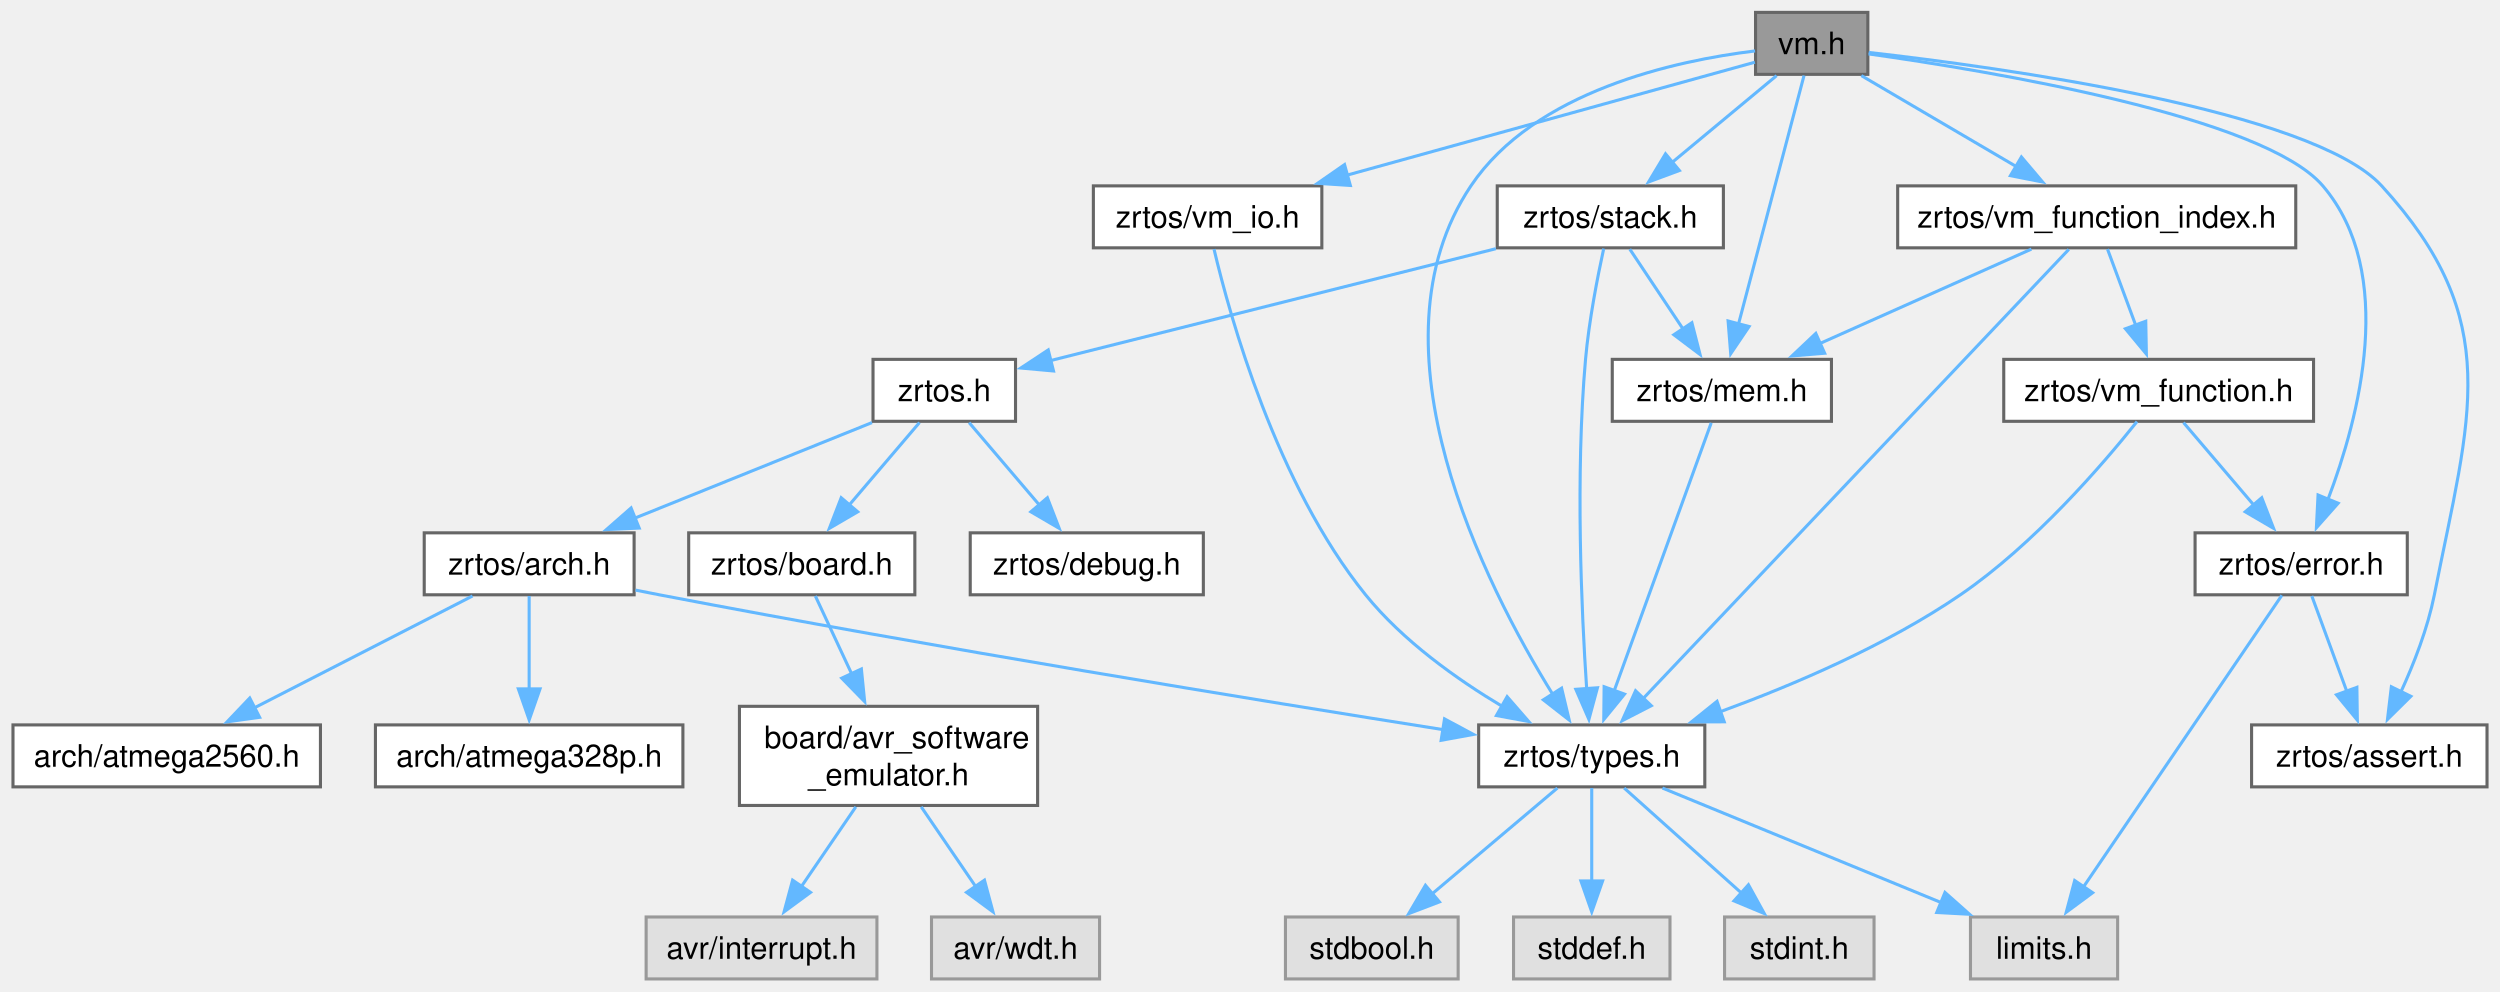
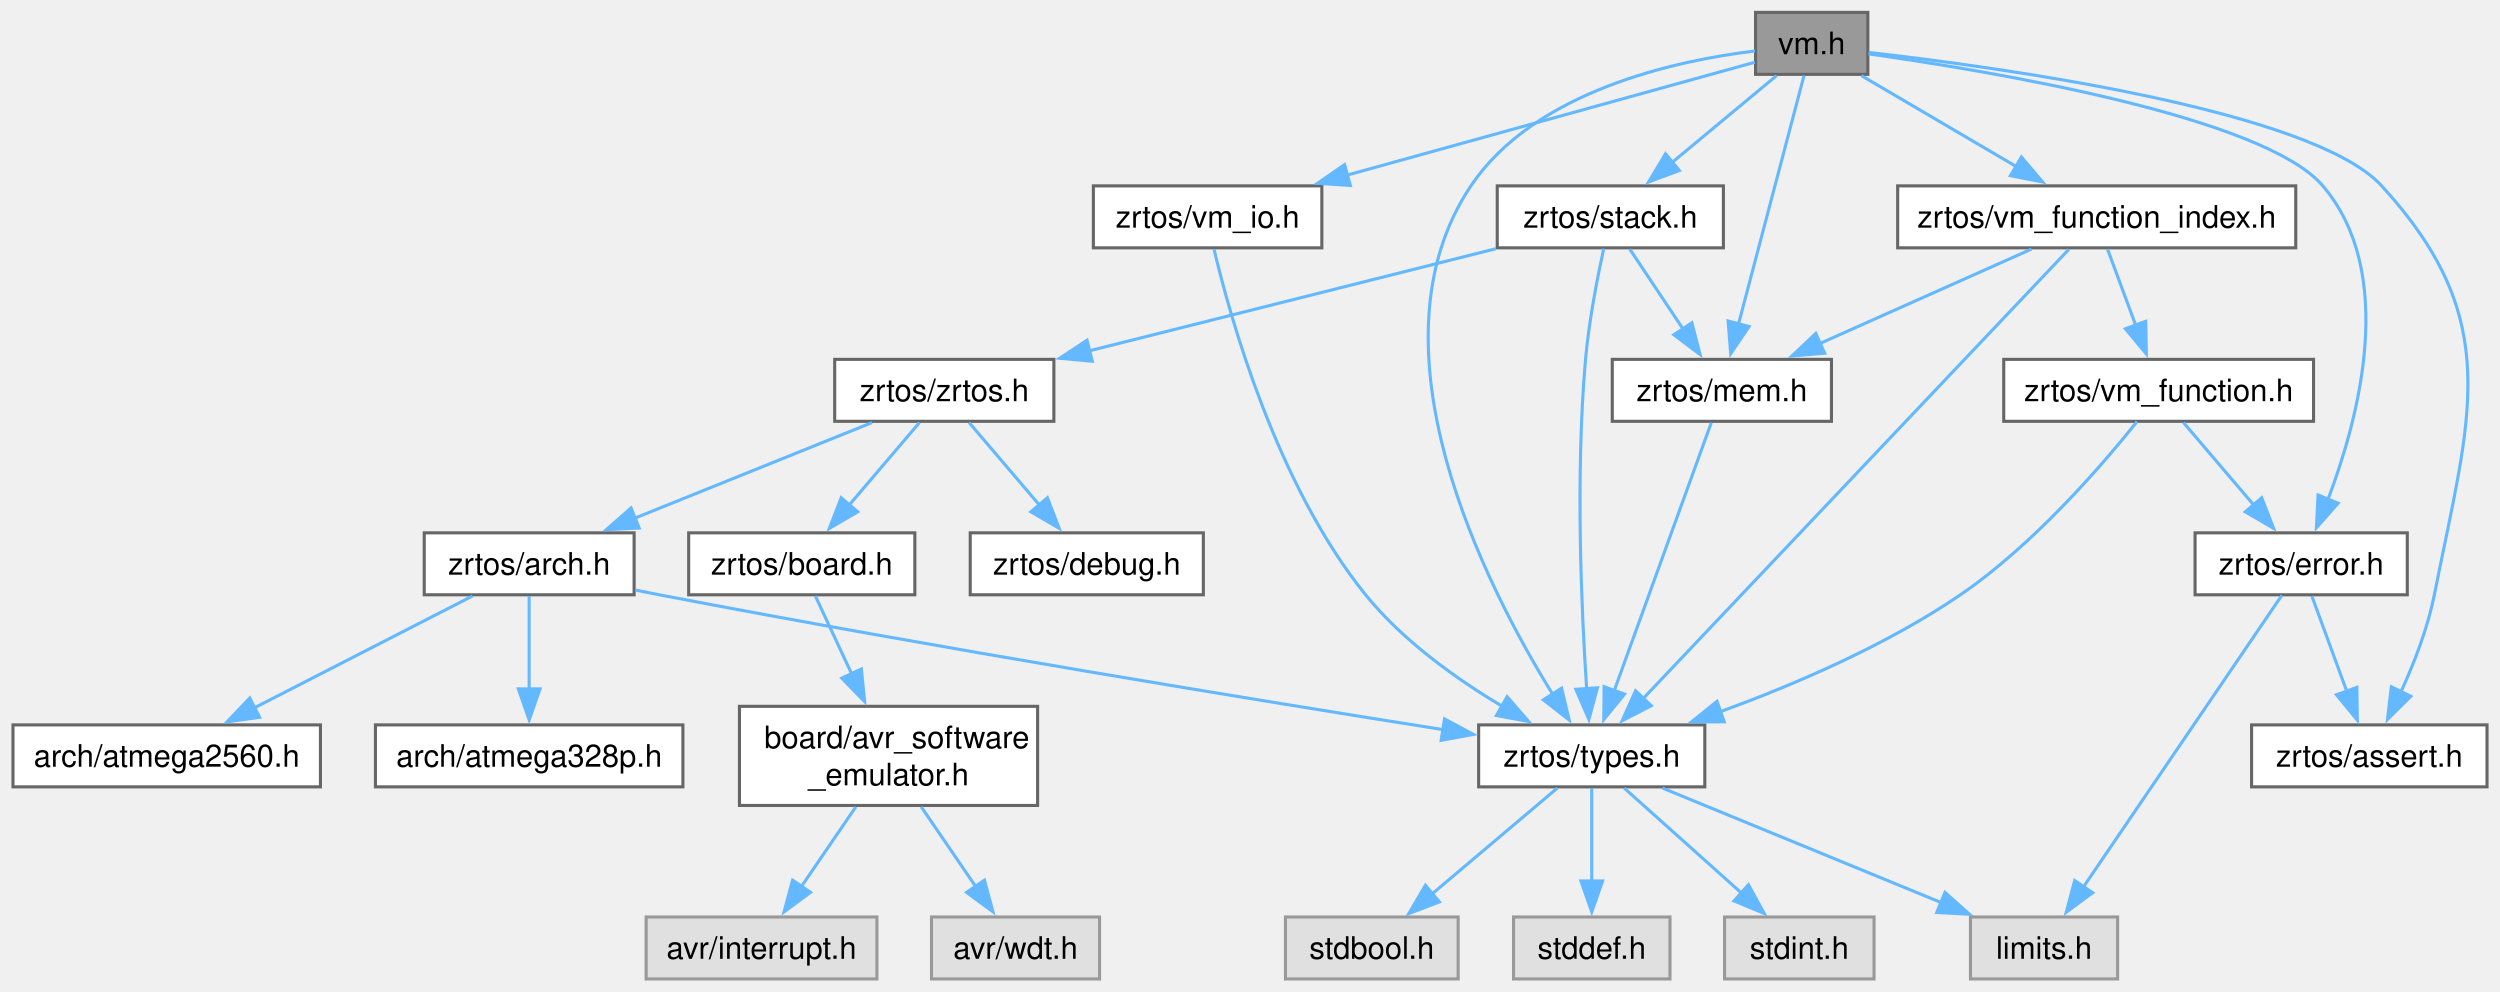
<svg xmlns="http://www.w3.org/2000/svg" xmlns:xlink="http://www.w3.org/1999/xlink" width="807pt" height="320pt" viewBox="0.00 0.00 806.62 320.00">
  <g id="graph0" class="graph" transform="scale(1 1) rotate(0) translate(4 316)">
    <g id="Node000001" class="node">
      <g id="a_Node000001">
        <a xlink:title=" ">
          <polygon fill="#999999" stroke="#666666" points="598.75,-312 562.5,-312 562.5,-292 598.75,-292 598.75,-312" />
          <text text-anchor="middle" x="580.62" y="-298.5" font-family="Helvetica,sans-Serif" font-size="10.00">vm.h</text>
        </a>
      </g>
    </g>
    <g id="Node000002" class="node">
      <g id="a_Node000002">
        <a xlink:href="types_8h.html" target="_top" xlink:title=" ">
          <polygon fill="white" stroke="#666666" points="546.12,-82 473.12,-82 473.12,-62 546.12,-62 546.12,-82" />
          <text text-anchor="middle" x="509.62" y="-68.5" font-family="Helvetica,sans-Serif" font-size="10.00">zrtos/types.h</text>
        </a>
      </g>
    </g>
    <g id="edge1_Node000001_Node000002" class="edge">
      <g id="a_edge1_Node000001_Node000002">
        <a xlink:title=" ">
          <path fill="none" stroke="#63b8ff" d="M562.34,-299.56C536.79,-296.45 491.21,-286.66 470.62,-256 435.84,-204.18 475.23,-127.07 497.06,-91.82" />
          <polygon fill="#63b8ff" stroke="#63b8ff" points="499.89,-93.87 502.35,-83.57 494,-90.09 499.89,-93.87" />
        </a>
      </g>
    </g>
    <g id="Node000007" class="node">
      <g id="a_Node000007">
        <a xlink:href="error_8h.html" target="_top" xlink:title=" ">
          <polygon fill="white" stroke="#666666" points="772.88,-144 704.38,-144 704.38,-124 772.88,-124 772.88,-144" />
          <text text-anchor="middle" x="738.62" y="-130.5" font-family="Helvetica,sans-Serif" font-size="10.00">zrtos/error.h</text>
        </a>
      </g>
    </g>
    <g id="edge6_Node000001_Node000007" class="edge">
      <g id="a_edge6_Node000001_Node000007">
        <a xlink:title=" ">
          <path fill="none" stroke="#63b8ff" d="M598.97,-298.6C637.84,-293.13 726.51,-278.43 745.62,-256 769.65,-227.8 757.32,-181.17 747.28,-154.79" />
          <polygon fill="#63b8ff" stroke="#63b8ff" points="750.56,-153.56 743.54,-145.63 744.08,-156.21 750.56,-153.56" />
        </a>
      </g>
    </g>
    <g id="Node000008" class="node">
      <g id="a_Node000008">
        <a xlink:href="assert_8h.html" target="_top" xlink:title=" ">
          <polygon fill="white" stroke="#666666" points="798.62,-82 722.62,-82 722.62,-62 798.62,-62 798.62,-82" />
          <text text-anchor="middle" x="760.62" y="-68.5" font-family="Helvetica,sans-Serif" font-size="10.00">zrtos/assert.h</text>
        </a>
      </g>
    </g>
    <g id="edge24_Node000001_Node000008" class="edge">
      <g id="a_edge24_Node000001_Node000008">
        <a xlink:title=" ">
          <path fill="none" stroke="#63b8ff" d="M599.05,-299.07C641.11,-294.29 742.26,-280.45 764.62,-256 804.54,-212.35 793.1,-182.03 781.62,-124 779.48,-113.18 775.02,-101.77 770.76,-92.5" />
          <polygon fill="#63b8ff" stroke="#63b8ff" points="774.03,-91.23 766.49,-83.78 767.74,-94.3 774.03,-91.23" />
        </a>
      </g>
    </g>
    <g id="Node000009" class="node">
      <g id="a_Node000009">
        <a xlink:href="stack_8h.html" target="_top" xlink:title=" ">
          <polygon fill="white" stroke="#666666" points="552.12,-256 479.12,-256 479.12,-236 552.12,-236 552.12,-256" />
          <text text-anchor="middle" x="515.62" y="-242.5" font-family="Helvetica,sans-Serif" font-size="10.00">zrtos/stack.h</text>
        </a>
      </g>
    </g>
    <g id="edge9_Node000001_Node000009" class="edge">
      <g id="a_edge9_Node000001_Node000009">
        <a xlink:title=" ">
          <path fill="none" stroke="#63b8ff" d="M569.3,-291.59C559.98,-283.85 546.55,-272.69 535.45,-263.47" />
          <polygon fill="#63b8ff" stroke="#63b8ff" points="537.91,-260.96 527.98,-257.27 533.44,-266.35 537.91,-260.96" />
        </a>
      </g>
    </g>
    <g id="Node000019" class="node">
      <g id="a_Node000019">
        <a xlink:href="mem_8h.html" target="_top" xlink:title=" ">
          <polygon fill="white" stroke="#666666" points="587,-200 516.25,-200 516.25,-180 587,-180 587,-200" />
          <text text-anchor="middle" x="551.62" y="-186.5" font-family="Helvetica,sans-Serif" font-size="10.00">zrtos/mem.h</text>
        </a>
      </g>
    </g>
    <g id="edge23_Node000001_Node000019" class="edge">
      <g id="a_edge23_Node000001_Node000019">
        <a xlink:title=" ">
          <path fill="none" stroke="#63b8ff" d="M578.15,-291.62C573.49,-273.92 563.29,-235.24 556.98,-211.32" />
          <polygon fill="#63b8ff" stroke="#63b8ff" points="560.41,-210.6 554.48,-201.82 553.64,-212.38 560.41,-210.6" />
        </a>
      </g>
    </g>
    <g id="Node000020" class="node">
      <g id="a_Node000020">
        <a xlink:href="vm__io_8h.html" target="_top" xlink:title=" ">
          <polygon fill="white" stroke="#666666" points="422.5,-256 348.75,-256 348.75,-236 422.5,-236 422.5,-256" />
          <text text-anchor="middle" x="385.62" y="-242.5" font-family="Helvetica,sans-Serif" font-size="10.00">zrtos/vm_io.h</text>
        </a>
      </g>
    </g>
    <g id="edge25_Node000001_Node000020" class="edge">
      <g id="a_edge25_Node000001_Node000020">
        <a xlink:title=" ">
          <path fill="none" stroke="#63b8ff" d="M562.28,-295.92C532.4,-287.65 472.39,-271.03 430.65,-259.47" />
          <polygon fill="#63b8ff" stroke="#63b8ff" points="431.7,-256.13 421.13,-256.83 429.83,-262.87 431.7,-256.13" />
        </a>
      </g>
    </g>
    <g id="Node000021" class="node">
      <g id="a_Node000021">
        <a xlink:href="vm__function__index_8h.html" target="_top" xlink:title=" ">
          <polygon fill="white" stroke="#666666" points="736.88,-256 608.38,-256 608.38,-236 736.88,-236 736.88,-256" />
          <text text-anchor="middle" x="672.62" y="-242.5" font-family="Helvetica,sans-Serif" font-size="10.00">zrtos/vm_function_index.h</text>
        </a>
      </g>
    </g>
    <g id="edge27_Node000001_Node000021" class="edge">
      <g id="a_edge27_Node000001_Node000021">
        <a xlink:title=" ">
          <path fill="none" stroke="#63b8ff" d="M596.65,-291.59C610.42,-283.51 630.53,-271.71 646.6,-262.27" />
          <polygon fill="#63b8ff" stroke="#63b8ff" points="648.32,-265.33 655.17,-257.25 644.77,-259.29 648.32,-265.33" />
        </a>
      </g>
    </g>
    <g id="Node000003" class="node">
      <g id="a_Node000003">
        <a xlink:title=" ">
          <polygon fill="#e0e0e0" stroke="#999999" points="466.5,-20 410.75,-20 410.75,0 466.5,0 466.5,-20" />
          <text text-anchor="middle" x="438.62" y="-6.5" font-family="Helvetica,sans-Serif" font-size="10.00">stdbool.h</text>
        </a>
      </g>
    </g>
    <g id="edge2_Node000002_Node000003" class="edge">
      <g id="a_edge2_Node000002_Node000003">
        <a xlink:title=" ">
          <path fill="none" stroke="#63b8ff" d="M498.53,-61.62C487.74,-52.5 471.1,-38.45 458.1,-27.46" />
          <polygon fill="#63b8ff" stroke="#63b8ff" points="460.46,-24.87 450.56,-21.09 455.94,-30.22 460.46,-24.87" />
        </a>
      </g>
    </g>
    <g id="Node000004" class="node">
      <g id="a_Node000004">
        <a xlink:title=" ">
          <polygon fill="#e0e0e0" stroke="#999999" points="534.88,-20 484.38,-20 484.38,0 534.88,0 534.88,-20" />
          <text text-anchor="middle" x="509.62" y="-6.5" font-family="Helvetica,sans-Serif" font-size="10.00">stddef.h</text>
        </a>
      </g>
    </g>
    <g id="edge3_Node000002_Node000004" class="edge">
      <g id="a_edge3_Node000002_Node000004">
        <a xlink:title=" ">
          <path fill="none" stroke="#63b8ff" d="M509.62,-61.62C509.62,-53.56 509.62,-41.65 509.62,-31.41" />
          <polygon fill="#63b8ff" stroke="#63b8ff" points="513.13,-31.63 509.63,-21.63 506.13,-31.63 513.13,-31.63" />
        </a>
      </g>
    </g>
    <g id="Node000005" class="node">
      <g id="a_Node000005">
        <a xlink:title=" ">
          <polygon fill="#e0e0e0" stroke="#999999" points="600.75,-20 552.5,-20 552.5,0 600.75,0 600.75,-20" />
          <text text-anchor="middle" x="576.62" y="-6.5" font-family="Helvetica,sans-Serif" font-size="10.00">stdint.h</text>
        </a>
      </g>
    </g>
    <g id="edge4_Node000002_Node000005" class="edge">
      <g id="a_edge4_Node000002_Node000005">
        <a xlink:title=" ">
          <path fill="none" stroke="#63b8ff" d="M520.09,-61.62C530.18,-52.59 545.67,-38.72 557.89,-27.78" />
          <polygon fill="#63b8ff" stroke="#63b8ff" points="560.21,-30.4 565.32,-21.12 555.54,-25.19 560.21,-30.4" />
        </a>
      </g>
    </g>
    <g id="Node000006" class="node">
      <g id="a_Node000006">
        <a xlink:title=" ">
          <polygon fill="#e0e0e0" stroke="#999999" points="679.38,-20 631.88,-20 631.88,0 679.38,0 679.38,-20" />
          <text text-anchor="middle" x="655.62" y="-6.5" font-family="Helvetica,sans-Serif" font-size="10.00">limits.h</text>
        </a>
      </g>
    </g>
    <g id="edge5_Node000002_Node000006" class="edge">
      <g id="a_edge5_Node000002_Node000006">
        <a xlink:title=" ">
          <path fill="none" stroke="#63b8ff" d="M532.44,-61.62C556.65,-51.67 595.14,-35.85 622.66,-24.55" />
          <polygon fill="#63b8ff" stroke="#63b8ff" points="623.65,-27.92 631.57,-20.88 620.99,-21.45 623.65,-27.92" />
        </a>
      </g>
    </g>
    <g id="edge7_Node000007_Node000006" class="edge">
      <g id="a_edge7_Node000007_Node000006">
        <a xlink:title=" ">
          <path fill="none" stroke="#63b8ff" d="M732.39,-123.83C718.81,-103.87 686.34,-56.15 668.29,-29.61" />
          <polygon fill="#63b8ff" stroke="#63b8ff" points="671.31,-27.83 662.79,-21.53 665.52,-31.76 671.31,-27.83" />
        </a>
      </g>
    </g>
    <g id="edge8_Node000007_Node000008" class="edge">
      <g id="a_edge8_Node000007_Node000008">
        <a xlink:title=" ">
          <path fill="none" stroke="#63b8ff" d="M742.06,-123.62C745.08,-115.39 749.58,-103.13 753.39,-92.74" />
          <polygon fill="#63b8ff" stroke="#63b8ff" points="756.61,-94.13 756.76,-83.53 750.03,-91.72 756.61,-94.13" />
        </a>
      </g>
    </g>
    <g id="edge20_Node000009_Node000002" class="edge">
      <g id="a_edge20_Node000009_Node000002">
        <a xlink:title=" ">
          <path fill="none" stroke="#63b8ff" d="M513.49,-235.76C511.52,-226.7 508.73,-212.49 507.62,-200 504.33,-162.59 506.3,-118.75 507.99,-93.59" />
          <polygon fill="#63b8ff" stroke="#63b8ff" points="511.47,-94 508.71,-83.78 504.49,-93.49 511.47,-94" />
        </a>
      </g>
    </g>
    <g id="Node000010" class="node">
      <g id="a_Node000010">
        <a xlink:href="zrtos_8h.html" target="_top" xlink:title=" ">
-           <polygon fill="white" stroke="#666666" points="323.62,-200 277.62,-200 277.62,-180 323.62,-180 323.62,-200" />
-           <text text-anchor="middle" x="300.62" y="-186.5" font-family="Helvetica,sans-Serif" font-size="10.00">zrtos.h</text>
+           <polygon fill="white" stroke="#666666" points="336,-200 265.25,-200 265.25,-180 336,-180 336,-200" />
+           <text text-anchor="middle" x="300.62" y="-186.5" font-family="Helvetica,sans-Serif" font-size="10.00">zrtos/zrtos.h</text>
        </a>
      </g>
    </g>
    <g id="edge10_Node000009_Node000010" class="edge">
      <g id="a_edge10_Node000009_Node000010">
        <a xlink:title=" ">
-           <path fill="none" stroke="#63b8ff" d="M478.67,-235.72C438.32,-225.58 374.24,-209.49 334.96,-199.62" />
-           <polygon fill="#63b8ff" stroke="#63b8ff" points="335.88,-196.25 325.33,-197.2 334.18,-203.04 335.88,-196.25" />
+           <path fill="none" stroke="#63b8ff" d="M478.67,-235.72C442.39,-226.61 386.92,-212.67 347.54,-202.78" />
+           <polygon fill="#63b8ff" stroke="#63b8ff" points="348.41,-199.39 337.86,-200.35 346.7,-206.18 348.41,-199.39" />
        </a>
      </g>
    </g>
    <g id="edge21_Node000009_Node000019" class="edge">
      <g id="a_edge21_Node000009_Node000019">
        <a xlink:title=" ">
          <path fill="none" stroke="#63b8ff" d="M521.9,-235.59C526.64,-228.47 533.32,-218.45 539.15,-209.72" />
          <polygon fill="#63b8ff" stroke="#63b8ff" points="541.95,-211.82 544.59,-201.56 536.13,-207.94 541.95,-211.82" />
        </a>
      </g>
    </g>
    <g id="Node000011" class="node">
      <g id="a_Node000011">
        <a xlink:href="debug_8h.html" target="_top" xlink:title=" ">
          <polygon fill="white" stroke="#666666" points="384.25,-144 309,-144 309,-124 384.25,-124 384.25,-144" />
          <text text-anchor="middle" x="346.62" y="-130.5" font-family="Helvetica,sans-Serif" font-size="10.00">zrtos/debug.h</text>
        </a>
      </g>
    </g>
    <g id="edge11_Node000010_Node000011" class="edge">
      <g id="a_edge11_Node000010_Node000011">
        <a xlink:title=" ">
          <path fill="none" stroke="#63b8ff" d="M308.64,-179.59C314.9,-172.24 323.8,-161.8 331.41,-152.87" />
          <polygon fill="#63b8ff" stroke="#63b8ff" points="333.9,-155.33 337.72,-145.45 328.57,-150.79 333.9,-155.33" />
        </a>
      </g>
    </g>
    <g id="Node000012" class="node">
      <g id="a_Node000012">
        <a xlink:href="arch_8h.html" target="_top" xlink:title=" ">
          <polygon fill="white" stroke="#666666" points="200.5,-144 132.75,-144 132.75,-124 200.5,-124 200.5,-144" />
          <text text-anchor="middle" x="166.62" y="-130.5" font-family="Helvetica,sans-Serif" font-size="10.00">zrtos/arch.h</text>
        </a>
      </g>
    </g>
    <g id="edge12_Node000010_Node000012" class="edge">
      <g id="a_edge12_Node000010_Node000012">
        <a xlink:title=" ">
          <path fill="none" stroke="#63b8ff" d="M277.28,-179.59C256.09,-171.05 224.56,-158.35 200.57,-148.68" />
          <polygon fill="#63b8ff" stroke="#63b8ff" points="202.14,-145.54 191.55,-145.05 199.52,-152.03 202.14,-145.54" />
        </a>
      </g>
    </g>
    <g id="Node000015" class="node">
      <g id="a_Node000015">
        <a xlink:href="board_8h.html" target="_top" xlink:title=" ">
          <polygon fill="white" stroke="#666666" points="291.12,-144 218.12,-144 218.12,-124 291.12,-124 291.12,-144" />
          <text text-anchor="middle" x="254.62" y="-130.5" font-family="Helvetica,sans-Serif" font-size="10.00">zrtos/board.h</text>
        </a>
      </g>
    </g>
    <g id="edge16_Node000010_Node000015" class="edge">
      <g id="a_edge16_Node000010_Node000015">
        <a xlink:title=" ">
          <path fill="none" stroke="#63b8ff" d="M292.61,-179.59C286.35,-172.24 277.45,-161.8 269.84,-152.87" />
          <polygon fill="#63b8ff" stroke="#63b8ff" points="272.68,-150.79 263.53,-145.45 267.35,-155.33 272.68,-150.79" />
        </a>
      </g>
    </g>
    <g id="edge13_Node000012_Node000002" class="edge">
      <g id="a_edge13_Node000012_Node000002">
        <a xlink:title=" ">
          <path fill="none" stroke="#63b8ff" d="M200.98,-125.51C203.57,-124.99 206.13,-124.48 208.62,-124 297.68,-106.92 402.15,-89.89 461.65,-80.47" />
          <polygon fill="#63b8ff" stroke="#63b8ff" points="462.1,-83.94 471.43,-78.93 461.01,-77.03 462.1,-83.94" />
        </a>
      </g>
    </g>
    <g id="Node000013" class="node">
      <g id="a_Node000013">
        <a xlink:href="atmega328p_8h.html" target="_top" xlink:title=" ">
          <polygon fill="white" stroke="#666666" points="216.25,-82 117,-82 117,-62 216.25,-62 216.25,-82" />
          <text text-anchor="middle" x="166.62" y="-68.5" font-family="Helvetica,sans-Serif" font-size="10.00">arch/atmega328p.h</text>
        </a>
      </g>
    </g>
    <g id="edge14_Node000012_Node000013" class="edge">
      <g id="a_edge14_Node000012_Node000013">
        <a xlink:title=" ">
          <path fill="none" stroke="#63b8ff" d="M166.62,-123.62C166.62,-115.56 166.62,-103.65 166.62,-93.41" />
          <polygon fill="#63b8ff" stroke="#63b8ff" points="170.13,-93.63 166.63,-83.63 163.13,-93.63 170.13,-93.63" />
        </a>
      </g>
    </g>
    <g id="Node000014" class="node">
      <g id="a_Node000014">
        <a xlink:href="atmega2560_8h.html" target="_top" xlink:title=" ">
          <polygon fill="white" stroke="#666666" points="99.25,-82 0,-82 0,-62 99.25,-62 99.25,-82" />
          <text text-anchor="middle" x="49.62" y="-68.5" font-family="Helvetica,sans-Serif" font-size="10.00">arch/atmega2560.h</text>
        </a>
      </g>
    </g>
    <g id="edge15_Node000012_Node000014" class="edge">
      <g id="a_edge15_Node000012_Node000014">
        <a xlink:title=" ">
          <path fill="none" stroke="#63b8ff" d="M148.34,-123.62C129.45,-113.94 99.72,-98.69 77.82,-87.46" />
          <polygon fill="#63b8ff" stroke="#63b8ff" points="79.62,-84.45 69.12,-83 76.43,-90.68 79.62,-84.45" />
        </a>
      </g>
    </g>
    <g id="Node000016" class="node">
      <g id="a_Node000016">
        <a xlink:href="avr__software__emulator_8h.html" target="_top" xlink:title=" ">
          <polygon fill="white" stroke="#666666" points="330.75,-88 234.5,-88 234.5,-56 330.75,-56 330.75,-88" />
          <text text-anchor="start" x="242.5" y="-74.5" font-family="Helvetica,sans-Serif" font-size="10.00">board/avr_software</text>
          <text text-anchor="middle" x="282.62" y="-62.5" font-family="Helvetica,sans-Serif" font-size="10.00">_emulator.h</text>
        </a>
      </g>
    </g>
    <g id="edge17_Node000015_Node000016" class="edge">
      <g id="a_edge17_Node000015_Node000016">
        <a xlink:title=" ">
          <path fill="none" stroke="#63b8ff" d="M259,-123.62C262.15,-116.88 266.56,-107.43 270.71,-98.52" />
          <polygon fill="#63b8ff" stroke="#63b8ff" points="273.86,-100.05 274.92,-89.51 267.52,-97.09 273.86,-100.05" />
        </a>
      </g>
    </g>
    <g id="Node000017" class="node">
      <g id="a_Node000017">
        <a xlink:title=" ">
          <polygon fill="#e0e0e0" stroke="#999999" points="278.88,-20 204.38,-20 204.38,0 278.88,0 278.88,-20" />
          <text text-anchor="middle" x="241.62" y="-6.5" font-family="Helvetica,sans-Serif" font-size="10.00">avr/interrupt.h</text>
        </a>
      </g>
    </g>
    <g id="edge18_Node000016_Node000017" class="edge">
      <g id="a_edge18_Node000016_Node000017">
        <a xlink:title=" ">
          <path fill="none" stroke="#63b8ff" d="M272.07,-55.55C266.67,-47.65 260.06,-37.97 254.38,-29.66" />
          <polygon fill="#63b8ff" stroke="#63b8ff" points="257.44,-27.94 248.91,-21.66 251.66,-31.89 257.44,-27.94" />
        </a>
      </g>
    </g>
    <g id="Node000018" class="node">
      <g id="a_Node000018">
        <a xlink:title=" ">
          <polygon fill="#e0e0e0" stroke="#999999" points="350.75,-20 296.5,-20 296.5,0 350.75,0 350.75,-20" />
          <text text-anchor="middle" x="323.62" y="-6.5" font-family="Helvetica,sans-Serif" font-size="10.00">avr/wdt.h</text>
        </a>
      </g>
    </g>
    <g id="edge19_Node000016_Node000018" class="edge">
      <g id="a_edge19_Node000016_Node000018">
        <a xlink:title=" ">
          <path fill="none" stroke="#63b8ff" d="M293.18,-55.55C298.58,-47.65 305.19,-37.97 310.87,-29.66" />
          <polygon fill="#63b8ff" stroke="#63b8ff" points="313.59,-31.89 316.34,-21.66 307.81,-27.94 313.59,-31.89" />
        </a>
      </g>
    </g>
    <g id="edge22_Node000019_Node000002" class="edge">
      <g id="a_edge22_Node000019_Node000002">
        <a xlink:title=" ">
          <path fill="none" stroke="#63b8ff" d="M548.19,-179.51C541.36,-160.64 525.94,-118.05 516.8,-92.82" />
          <polygon fill="#63b8ff" stroke="#63b8ff" points="520.2,-91.93 513.51,-83.72 513.62,-94.32 520.2,-91.93" />
        </a>
      </g>
    </g>
    <g id="edge26_Node000020_Node000002" class="edge">
      <g id="a_edge26_Node000020_Node000002">
        <a xlink:title=" ">
          <path fill="none" stroke="#63b8ff" d="M387.69,-235.58C392.81,-213.9 407.81,-159.63 436.62,-124 448.63,-109.15 466.04,-96.76 480.85,-87.91" />
          <polygon fill="#63b8ff" stroke="#63b8ff" points="482.31,-91.11 489.27,-83.11 478.85,-85.02 482.31,-91.11" />
        </a>
      </g>
    </g>
    <g id="edge28_Node000021_Node000002" class="edge">
      <g id="a_edge28_Node000021_Node000002">
        <a xlink:title=" ">
          <path fill="none" stroke="#63b8ff" d="M663.63,-235.51C637.3,-207.72 560.09,-126.25 526.06,-90.34" />
          <polygon fill="#63b8ff" stroke="#63b8ff" points="528.85,-88.2 519.44,-83.35 523.77,-93.02 528.85,-88.2" />
        </a>
      </g>
    </g>
    <g id="edge29_Node000021_Node000019" class="edge">
      <g id="a_edge29_Node000021_Node000019">
        <a xlink:title=" ">
          <path fill="none" stroke="#63b8ff" d="M651.55,-235.59C632.67,-227.17 604.71,-214.69 583.16,-205.07" />
          <polygon fill="#63b8ff" stroke="#63b8ff" points="584.81,-201.98 574.25,-201.1 581.95,-208.37 584.81,-201.98" />
        </a>
      </g>
    </g>
    <g id="Node000022" class="node">
      <g id="a_Node000022">
        <a xlink:href="vm__function_8h.html" target="_top" xlink:title=" ">
          <polygon fill="white" stroke="#666666" points="742.62,-200 642.62,-200 642.62,-180 742.62,-180 742.62,-200" />
          <text text-anchor="middle" x="692.62" y="-186.5" font-family="Helvetica,sans-Serif" font-size="10.00">zrtos/vm_function.h</text>
        </a>
      </g>
    </g>
    <g id="edge30_Node000021_Node000022" class="edge">
      <g id="a_edge30_Node000021_Node000022">
        <a xlink:title=" ">
          <path fill="none" stroke="#63b8ff" d="M676.11,-235.59C678.63,-228.78 682.14,-219.32 685.27,-210.86" />
          <polygon fill="#63b8ff" stroke="#63b8ff" points="688.46,-212.31 688.66,-201.72 681.9,-209.88 688.46,-212.31" />
        </a>
      </g>
    </g>
    <g id="edge31_Node000022_Node000002" class="edge">
      <g id="a_edge31_Node000022_Node000002">
        <a xlink:title=" ">
          <path fill="none" stroke="#63b8ff" d="M685.64,-179.92C674.73,-166.25 652.43,-140.25 628.62,-124 604.83,-107.75 575.02,-94.99 551.19,-86.29" />
          <polygon fill="#63b8ff" stroke="#63b8ff" points="552.39,-83 541.8,-82.97 550.06,-89.61 552.39,-83" />
        </a>
      </g>
    </g>
    <g id="edge32_Node000022_Node000007" class="edge">
      <g id="a_edge32_Node000022_Node000007">
        <a xlink:title=" ">
          <path fill="none" stroke="#63b8ff" d="M700.64,-179.59C706.9,-172.24 715.8,-161.8 723.41,-152.87" />
          <polygon fill="#63b8ff" stroke="#63b8ff" points="725.9,-155.33 729.72,-145.45 720.57,-150.79 725.9,-155.33" />
        </a>
      </g>
    </g>
  </g>
</svg>
